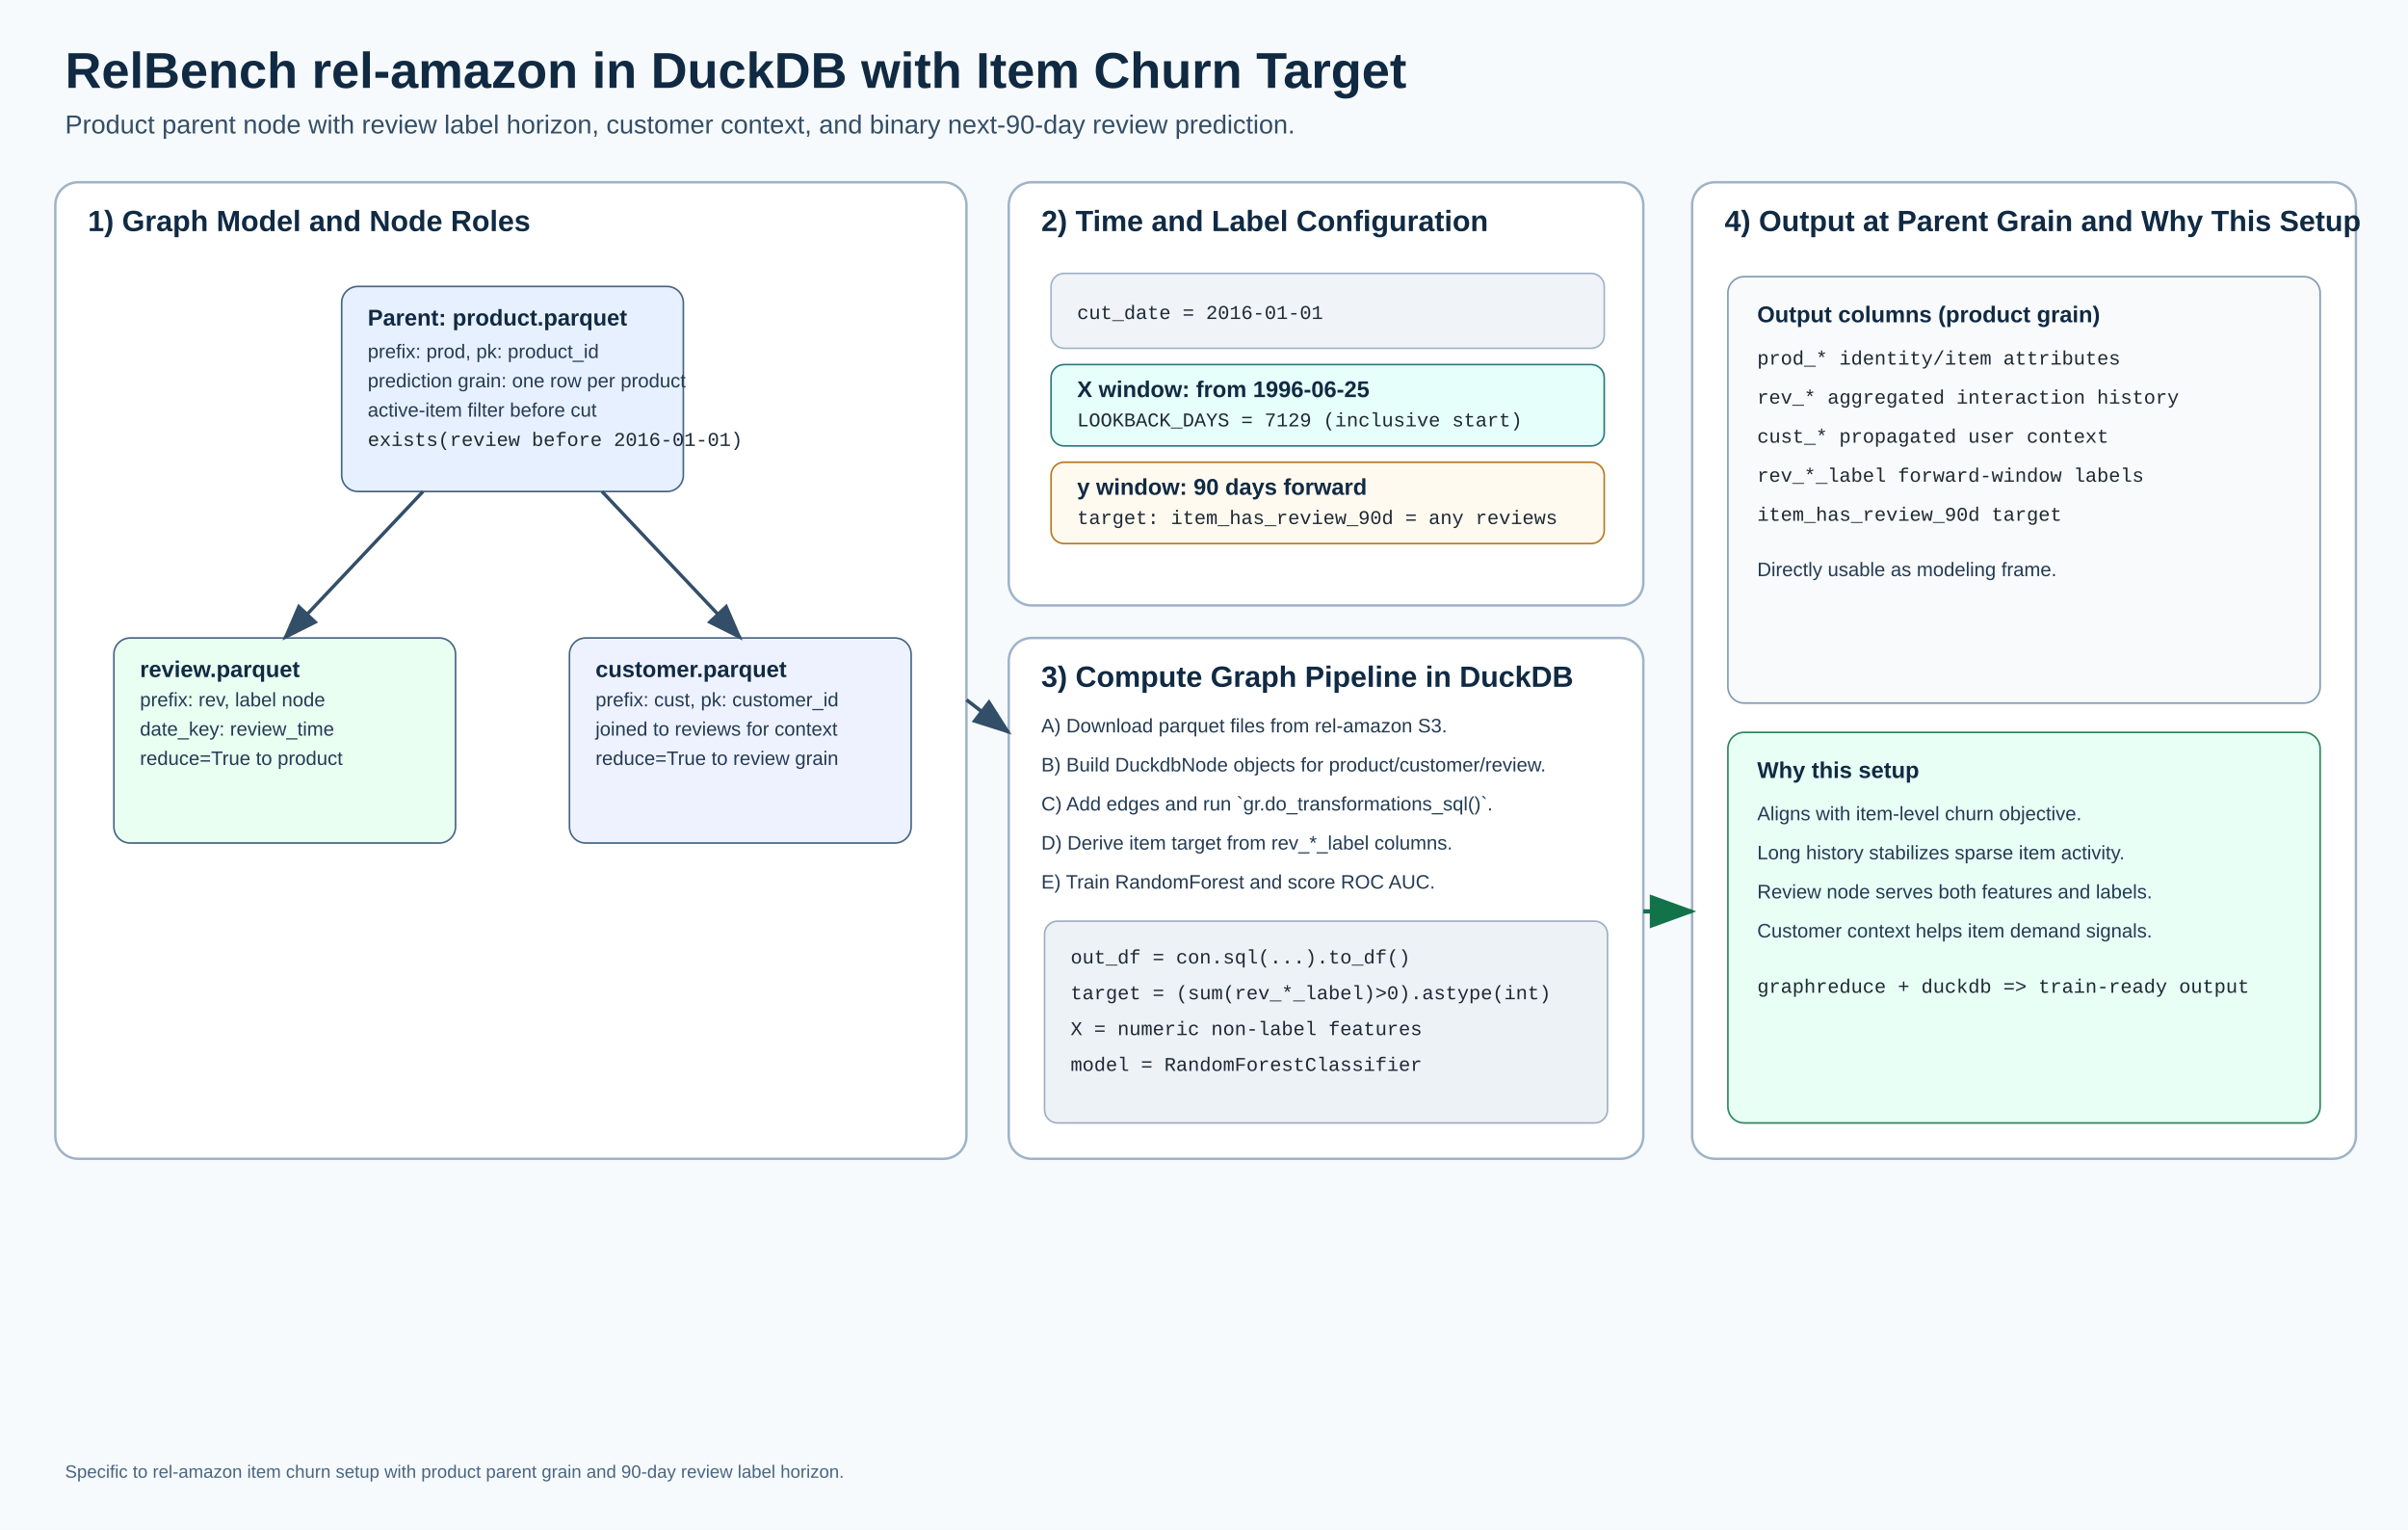
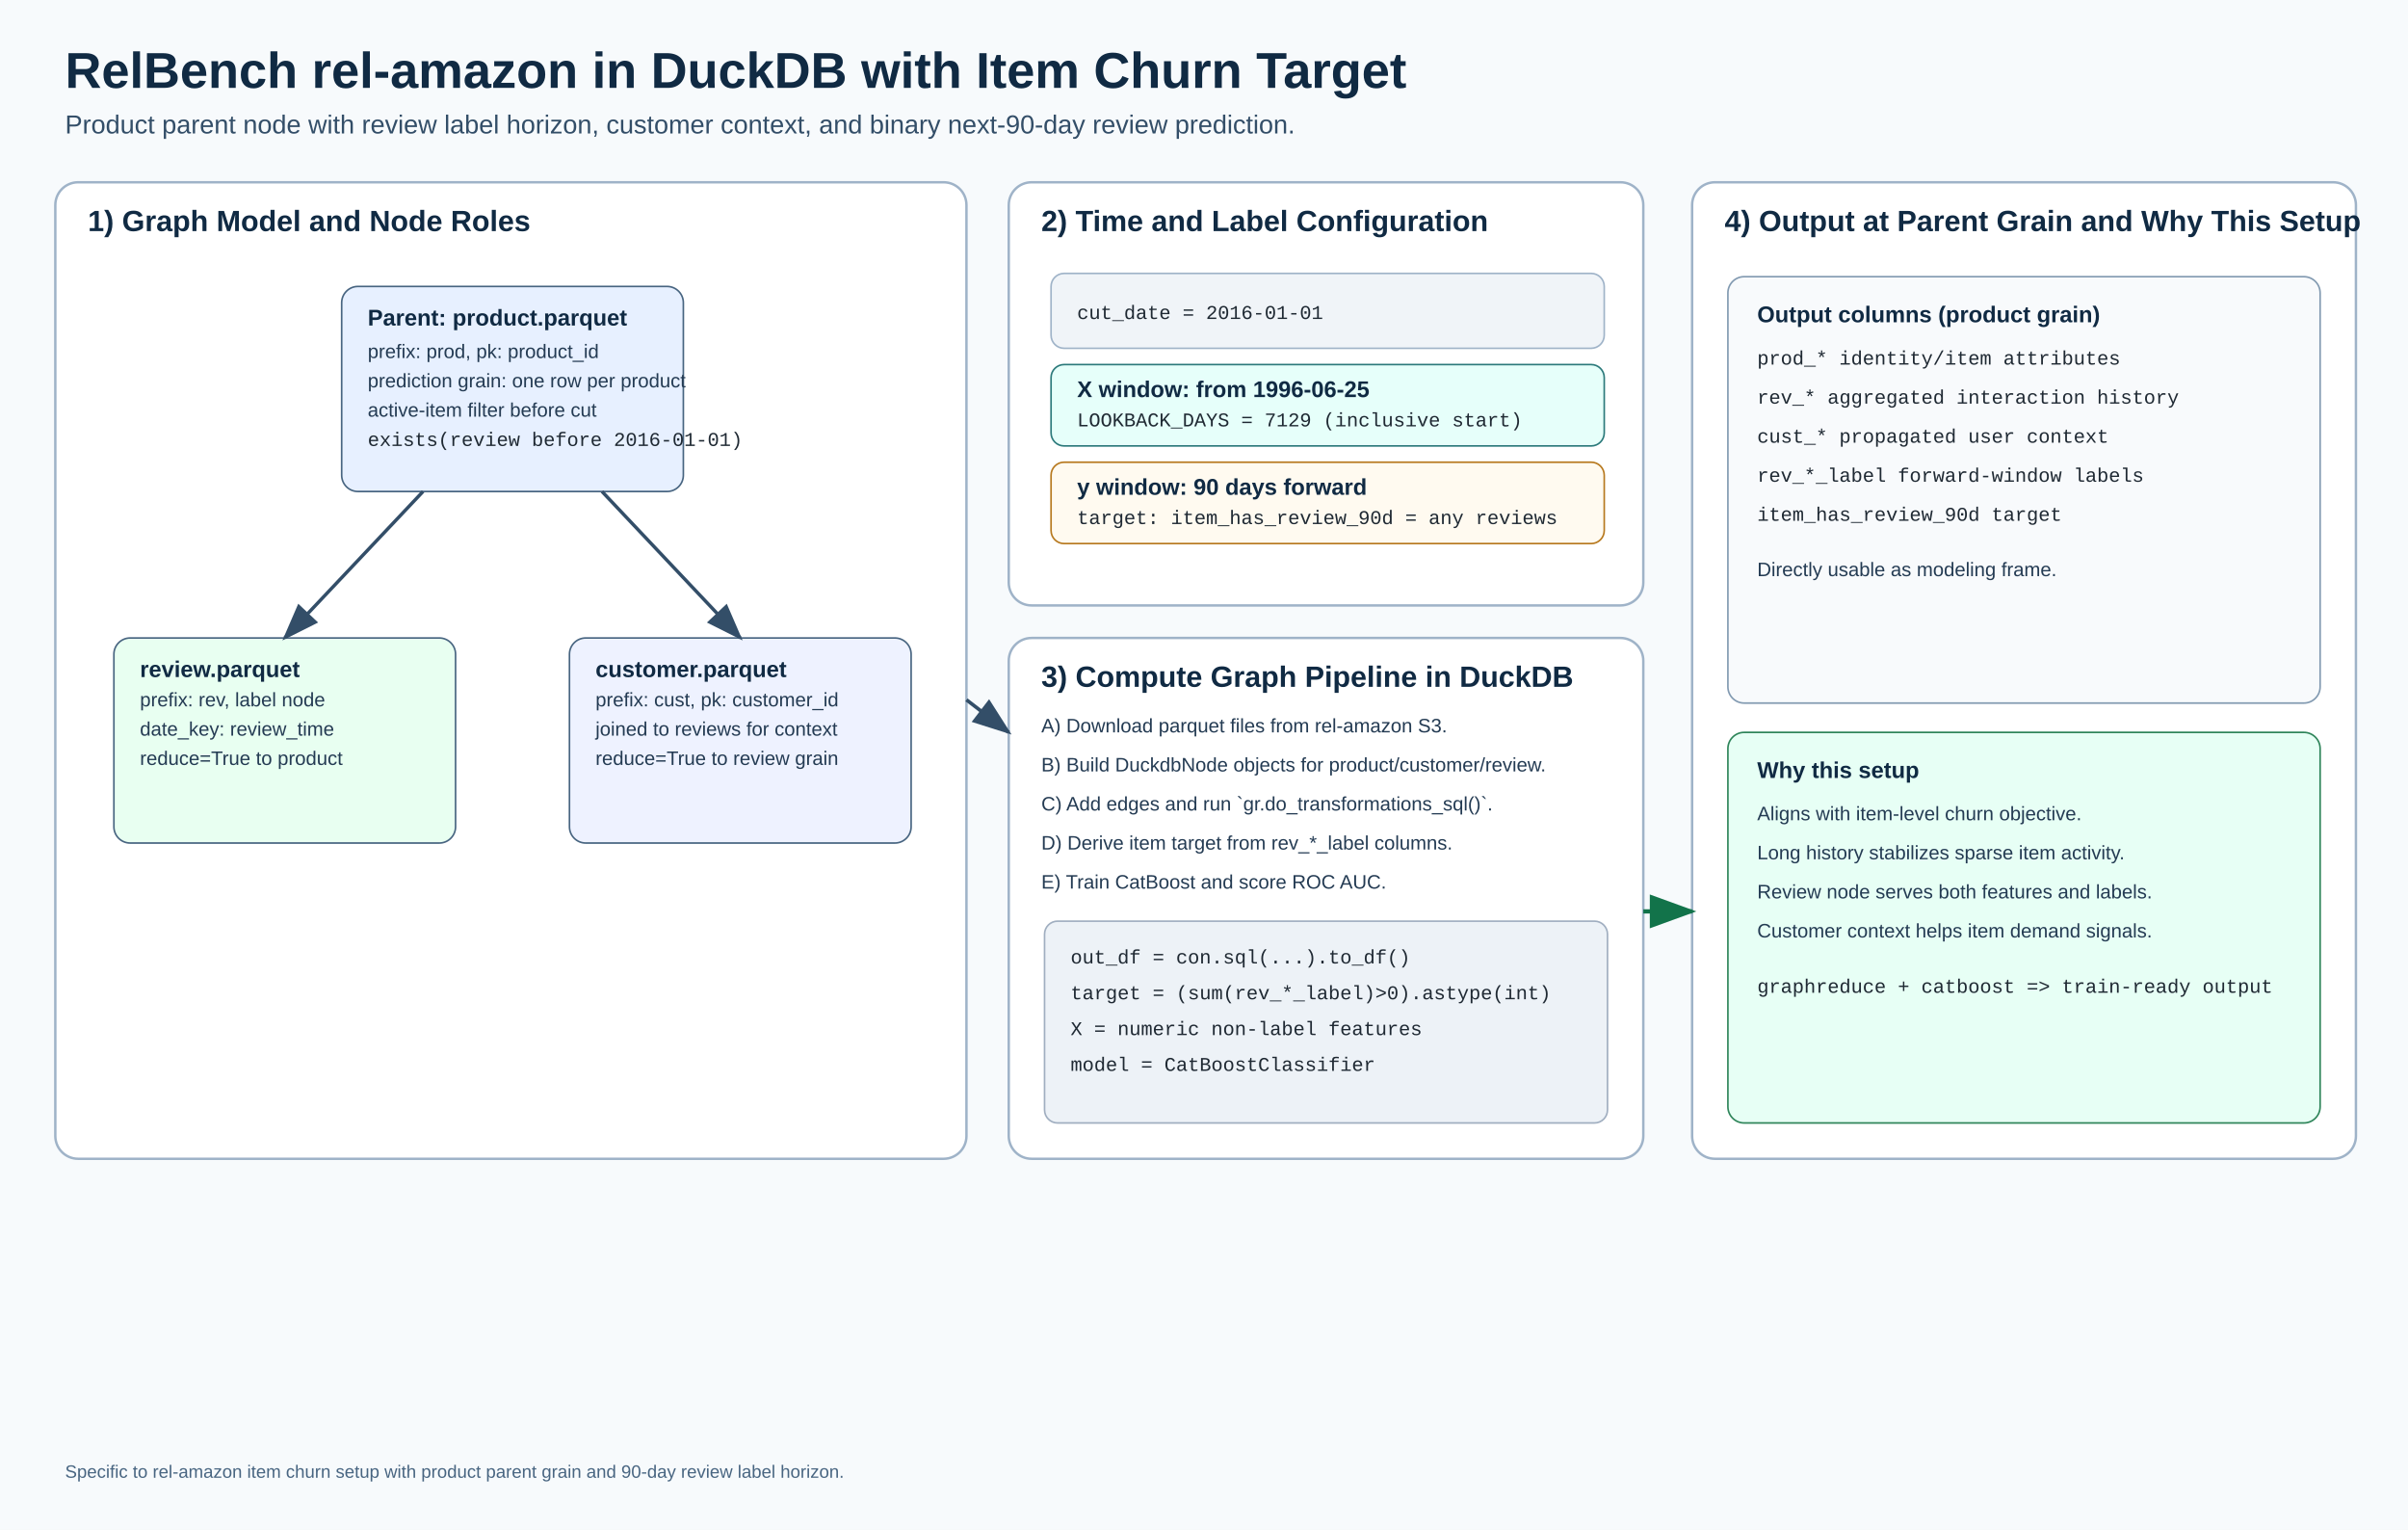
<svg xmlns="http://www.w3.org/2000/svg" width="1480" height="940" viewBox="0 0 1480 940">
  <defs>
    <style>
      .title { font: 700 31px Arial, sans-serif; fill: #102a43; }
      .subtitle { font: 500 16px Arial, sans-serif; fill: #334e68; }
      .section { font: 700 18px Arial, sans-serif; fill: #102a43; }
      .label { font: 700 14px Arial, sans-serif; fill: #102a43; }
      .text { font: 12px Arial, sans-serif; fill: #243b53; }
      .small { font: 11px Arial, sans-serif; fill: #486581; }
      .mono { font: 12px "Courier New", monospace; fill: #1f2933; }
    </style>
    <marker id="arrow" markerWidth="12" markerHeight="12" refX="10" refY="4" orient="auto" markerUnits="strokeWidth">
      <path d="M0,0 L11,4 L0,8 z" fill="#334e68" />
    </marker>
    <marker id="arrowGreen" markerWidth="12" markerHeight="12" refX="10" refY="4" orient="auto" markerUnits="strokeWidth">
      <path d="M0,0 L11,4 L0,8 z" fill="#12734a" />
    </marker>
  </defs>
  <rect x="0" y="0" width="1480" height="940" fill="#f7fafc" />
  <text x="40" y="54" class="title">RelBench rel-amazon in DuckDB with Item Churn Target</text>
  <text x="40" y="82" class="subtitle">Product parent node with review label horizon, customer context, and binary next-90-day review prediction.</text>
  <rect x="34" y="112" width="560" height="600" rx="14" fill="#ffffff" stroke="#9fb3c8" stroke-width="1.5" />
  <text x="54" y="142" class="section">1) Graph Model and Node Roles</text>
  <rect x="210" y="176" width="210" height="126" rx="10" fill="#e7f0ff" stroke="#486581" />
  <text x="226" y="200" class="label">Parent: product.parquet</text>
  <text x="226" y="220" class="text">prefix: prod, pk: product_id</text>
  <text x="226" y="238" class="text">prediction grain: one row per product</text>
  <text x="226" y="256" class="text">active-item filter before cut</text>
  <text x="226" y="274" class="mono">exists(review before 2016-01-01)</text>
  <rect x="70" y="392" width="210" height="126" rx="10" fill="#e8fff1" stroke="#486581" />
  <text x="86" y="416" class="label">review.parquet</text>
  <text x="86" y="434" class="text">prefix: rev, label node</text>
  <text x="86" y="452" class="text">date_key: review_time</text>
  <text x="86" y="470" class="text">reduce=True to product</text>
  <rect x="350" y="392" width="210" height="126" rx="10" fill="#eef2ff" stroke="#486581" />
  <text x="366" y="416" class="label">customer.parquet</text>
  <text x="366" y="434" class="text">prefix: cust, pk: customer_id</text>
  <text x="366" y="452" class="text">joined to reviews for context</text>
  <text x="366" y="470" class="text">reduce=True to review grain</text>
  <line x1="260" y1="302" x2="175" y2="392" stroke="#334e68" stroke-width="2.1" marker-end="url(#arrow)" />
  <line x1="370" y1="302" x2="455" y2="392" stroke="#334e68" stroke-width="2.1" marker-end="url(#arrow)" />
  <rect x="620" y="112" width="390" height="260" rx="14" fill="#ffffff" stroke="#9fb3c8" stroke-width="1.5" />
  <text x="640" y="142" class="section">2) Time and Label Configuration</text>
  <rect x="646" y="168" width="340" height="46" rx="8" fill="#f0f4f8" stroke="#9fb3c8" />
  <text x="662" y="196" class="mono">cut_date = 2016-01-01</text>
  <rect x="646" y="224" width="340" height="50" rx="8" fill="#e6fffa" stroke="#2c7a7b" />
  <text x="662" y="244" class="label">X window: from 1996-06-25</text>
  <text x="662" y="262" class="mono">LOOKBACK_DAYS = 7129 (inclusive start)</text>
  <rect x="646" y="284" width="340" height="50" rx="8" fill="#fffaf0" stroke="#b7791f" />
  <text x="662" y="304" class="label">y window: 90 days forward</text>
  <text x="662" y="322" class="mono">target: item_has_review_90d = any reviews</text>
  <rect x="620" y="392" width="390" height="320" rx="14" fill="#ffffff" stroke="#9fb3c8" stroke-width="1.5" />
  <text x="640" y="422" class="section">3) Compute Graph Pipeline in DuckDB</text>
  <text x="640" y="450" class="text">A) Download parquet files from rel-amazon S3.</text>
  <text x="640" y="474" class="text">B) Build DuckdbNode objects for product/customer/review.</text>
  <text x="640" y="498" class="text">C) Add edges and run `gr.do_transformations_sql()`.</text>
  <text x="640" y="522" class="text">D) Derive item target from rev_*_label columns.</text>
-   <text x="640" y="546" class="text">E) Train RandomForest and score ROC AUC.</text>
+   <text x="640" y="546" class="text">E) Train CatBoost and score ROC AUC.</text>
  <rect x="642" y="566" width="346" height="124" rx="8" fill="#edf2f7" stroke="#a0aec0" />
  <text x="658" y="592" class="mono">out_df = con.sql(...).to_df()</text>
  <text x="658" y="614" class="mono">target = (sum(rev_*_label)&gt;0).astype(int)</text>
  <text x="658" y="636" class="mono">X = numeric non-label features</text>
-   <text x="658" y="658" class="mono">model = RandomForestClassifier</text>
+   <text x="658" y="658" class="mono">model = CatBoostClassifier</text>
  <rect x="1040" y="112" width="408" height="600" rx="14" fill="#ffffff" stroke="#9fb3c8" stroke-width="1.5" />
  <text x="1060" y="142" class="section">4) Output at Parent Grain and Why This Setup</text>
  <rect x="1062" y="170" width="364" height="262" rx="10" fill="#f8fafc" stroke="#829ab1" />
  <text x="1080" y="198" class="label">Output columns (product grain)</text>
  <text x="1080" y="224" class="mono">prod_* identity/item attributes</text>
  <text x="1080" y="248" class="mono">rev_* aggregated interaction history</text>
  <text x="1080" y="272" class="mono">cust_* propagated user context</text>
  <text x="1080" y="296" class="mono">rev_*_label forward-window labels</text>
  <text x="1080" y="320" class="mono">item_has_review_90d target</text>
  <text x="1080" y="354" class="text">Directly usable as modeling frame.</text>
  <rect x="1062" y="450" width="364" height="240" rx="10" fill="#e7fff5" stroke="#2f855a" />
  <text x="1080" y="478" class="label">Why this setup</text>
  <text x="1080" y="504" class="text">Aligns with item-level churn objective.</text>
  <text x="1080" y="528" class="text">Long history stabilizes sparse item activity.</text>
  <text x="1080" y="552" class="text">Review node serves both features and labels.</text>
  <text x="1080" y="576" class="text">Customer context helps item demand signals.</text>
-   <text x="1080" y="610" class="mono">graphreduce + duckdb =&gt; train-ready output</text>
+   <text x="1080" y="610" class="mono">graphreduce + catboost =&gt; train-ready output</text>
  <line x1="594" y1="430" x2="620" y2="450" stroke="#334e68" stroke-width="2.2" marker-end="url(#arrow)" />
  <line x1="1010" y1="560" x2="1040" y2="560" stroke="#12734a" stroke-width="2.6" marker-end="url(#arrowGreen)" />
  <text x="40" y="908" class="small">Specific to rel-amazon item churn setup with product parent grain and 90-day review label horizon.</text>
</svg>
